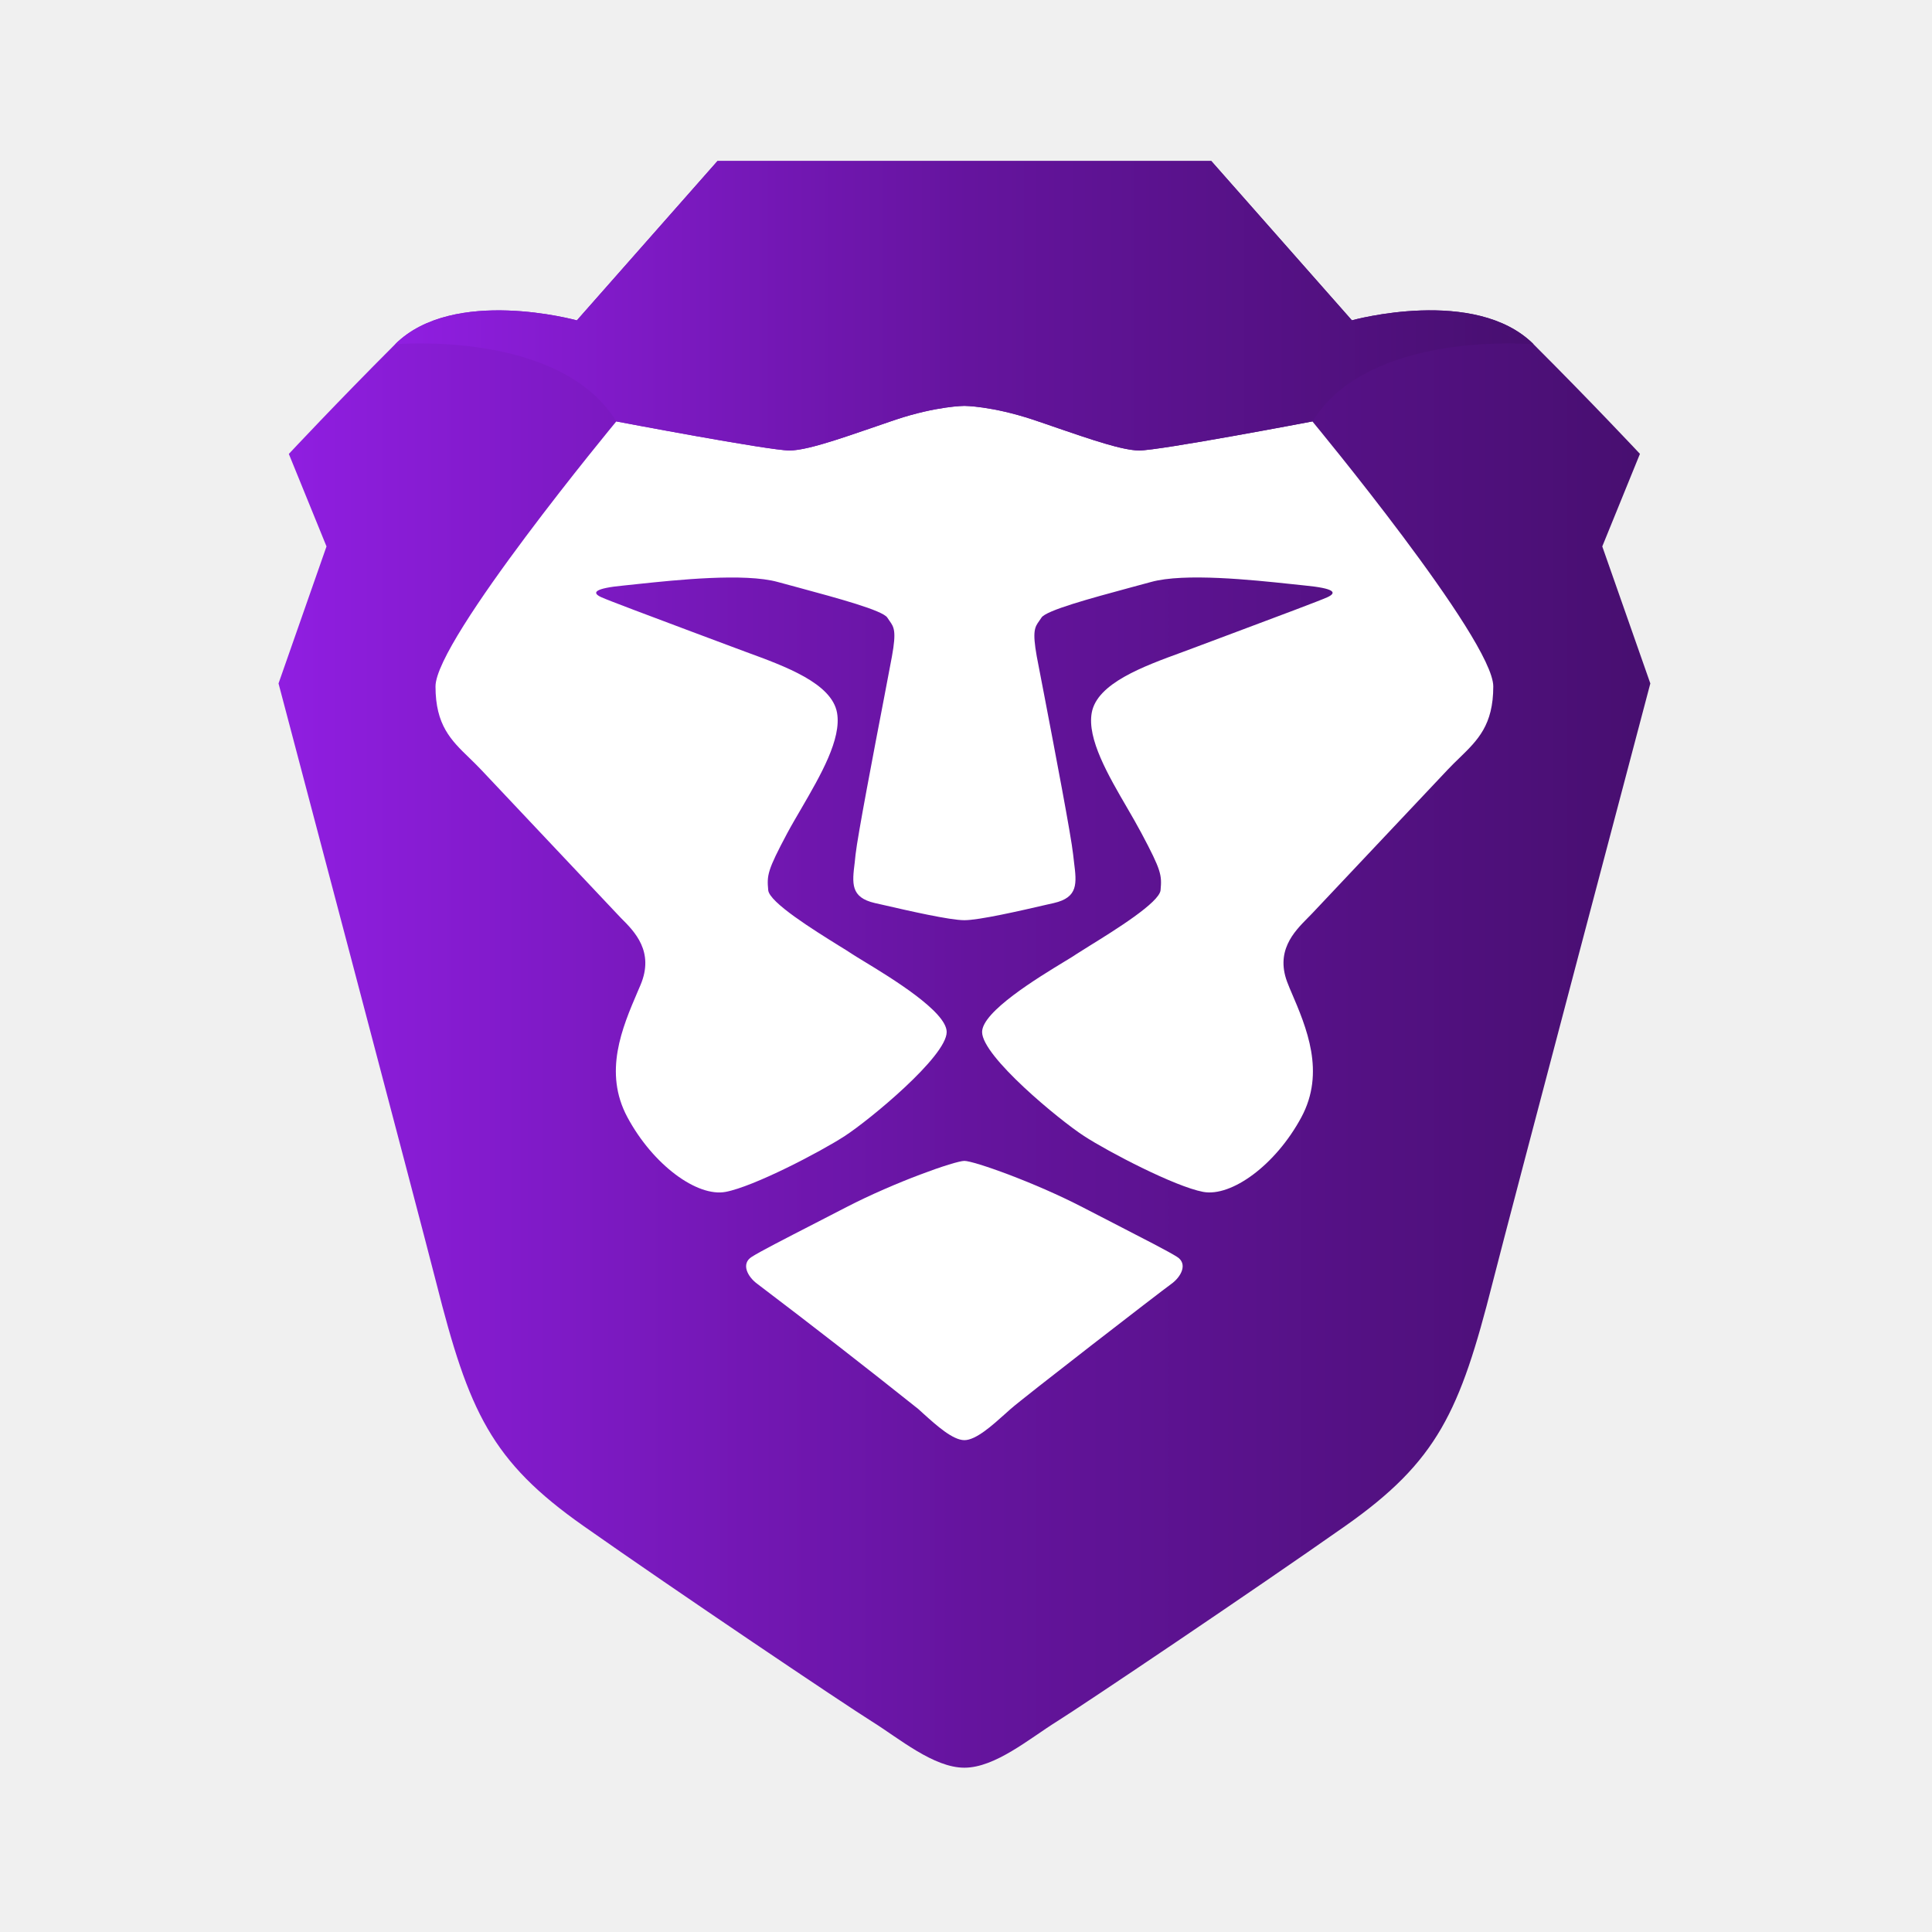
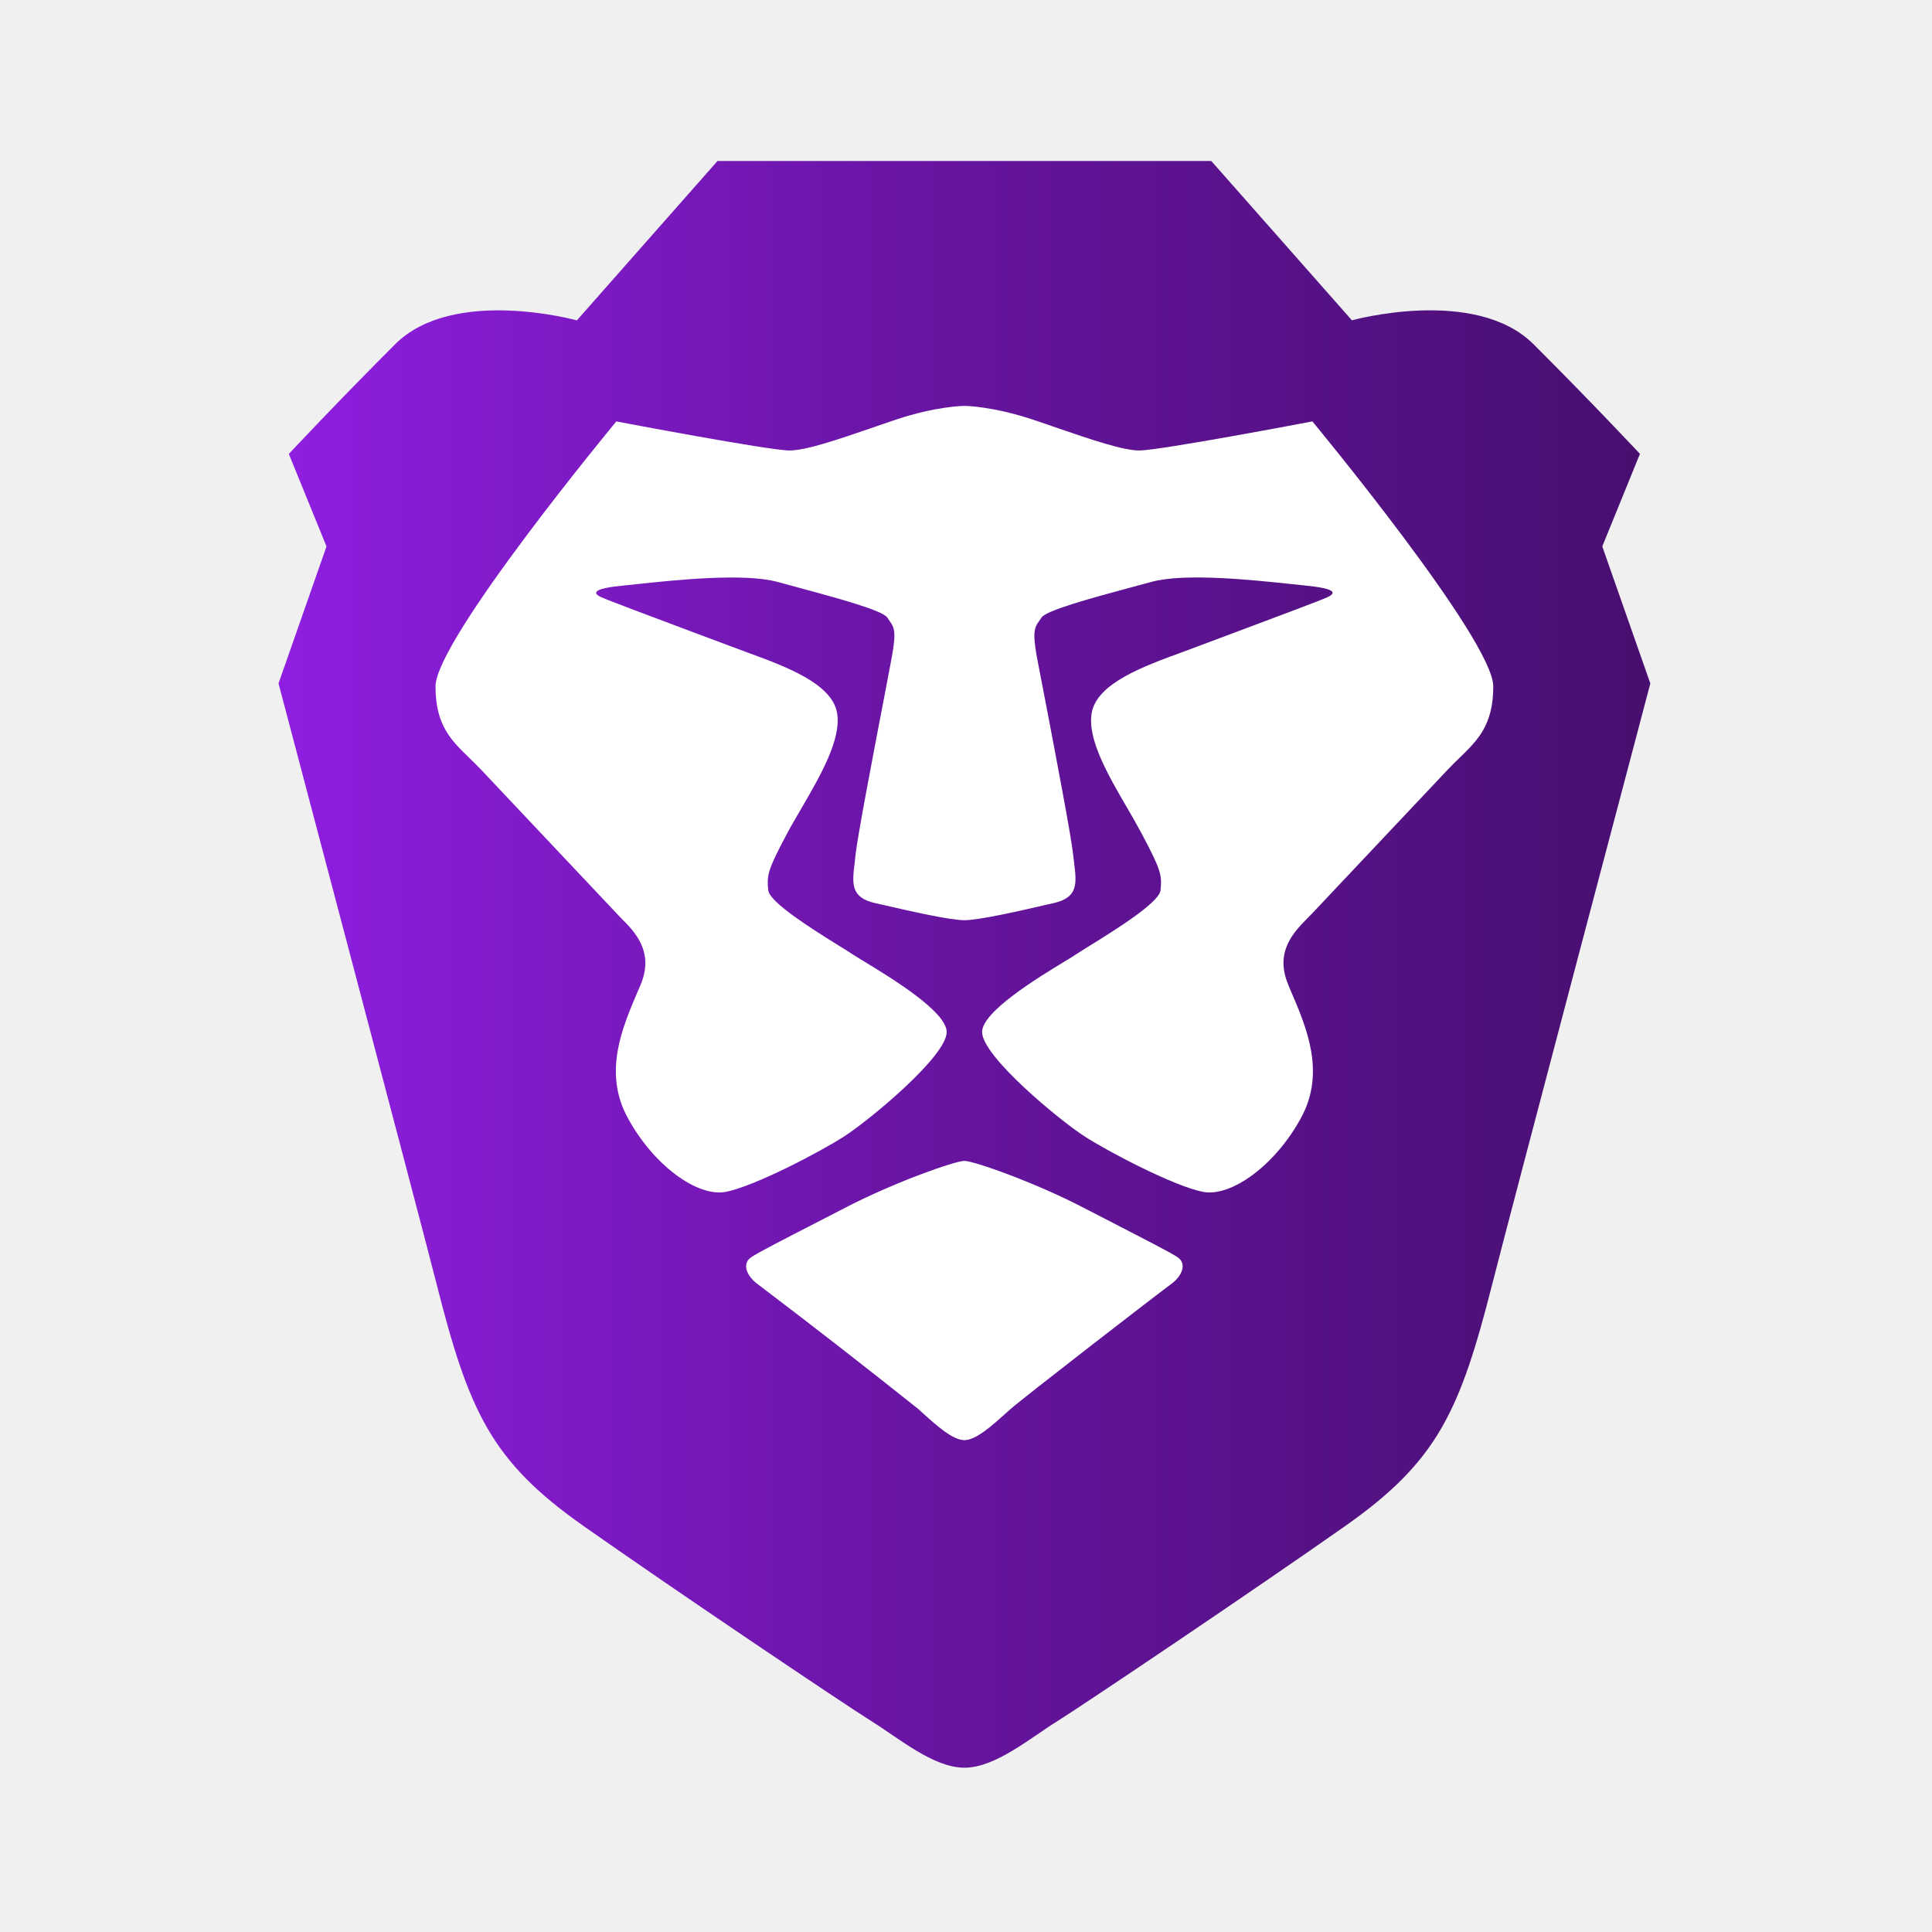
<svg xmlns="http://www.w3.org/2000/svg" fill="none" viewBox="0 0 24 24">
  <path fill="url(#a)" fill-rule="evenodd" d="m19.904 6.788.468-1.15s-.596-.637-1.32-1.36c-.724-.724-2.258-.299-2.258-.299L15.047 2H8.913L7.166 3.98s-1.534-.426-2.258.297c-.724.724-1.32 1.362-1.32 1.362l.468 1.149L3.46 8.49s1.754 6.636 1.96 7.447c.404 1.596.68 2.213 1.831 3.021 1.15.809 3.238 2.213 3.579 2.426.34.212.767.575 1.15.575.383 0 .81-.363 1.15-.575.34-.213 2.428-1.617 3.579-2.426 1.15-.808 1.427-1.425 1.832-3.021.205-.81 1.96-7.447 1.96-7.447l-.597-1.702Z" clip-rule="evenodd" />
  <path fill="#fff" d="M14.153 5.596c.255 0 2.15-.361 2.15-.361s2.247 2.712 2.247 3.292c0 .48-.193.667-.42.888a4.019 4.019 0 0 0-.146.146l-1.685 1.787-.055.056c-.168.17-.415.418-.24.83.01.028.023.057.035.085.192.447.428 1 .127 1.56-.32.595-.869.992-1.22.927-.351-.066-1.177-.497-1.48-.694-.304-.197-1.266-.989-1.266-1.292 0-.253.692-.674 1.028-.878.067-.04.12-.073.15-.094l.164-.103c.307-.19.861-.534.875-.687.017-.188.01-.243-.237-.707a9.96 9.96 0 0 0-.177-.314c-.236-.405-.5-.858-.441-1.183.066-.366.64-.576 1.128-.754l.177-.066.507-.19c.486-.182 1.026-.384 1.115-.425.124-.057.092-.11-.282-.146a17.4 17.4 0 0 1-.18-.019c-.463-.049-1.316-.14-1.73-.024a38.29 38.29 0 0 1-.27.073c-.465.126-1.036.28-1.09.37a.795.795 0 0 1-.028.041c-.053.075-.087.123-.03.44l.098.509c.128.67.329 1.718.354 1.953l.011.095c.033.263.054.437-.251.507l-.08.018c-.344.08-.849.195-1.031.195-.183 0-.688-.116-1.032-.195a81.197 81.197 0 0 1-.08-.018c-.304-.07-.283-.244-.25-.507l.01-.095c.026-.235.227-1.285.356-1.956l.096-.506c.058-.317.024-.365-.029-.44a.796.796 0 0 1-.028-.041c-.054-.09-.625-.244-1.09-.37l-.27-.073c-.414-.115-1.267-.025-1.73.024l-.18.019c-.374.035-.406.09-.283.146.09.041.63.243 1.115.425l.508.19.177.066c.487.178 1.062.388 1.128.754.058.325-.205.778-.44 1.183-.064.11-.126.215-.179.314-.247.464-.253.52-.236.707.014.152.567.496.874.687.072.044.13.08.165.104.03.02.083.052.15.093.336.204 1.028.625 1.028.878 0 .303-.962 1.095-1.266 1.292-.303.197-1.129.628-1.48.694-.352.066-.9-.332-1.22-.927-.301-.56-.065-1.112.127-1.56l.036-.084c.174-.413-.073-.662-.242-.83a2.808 2.808 0 0 1-.054-.057L5.976 9.561c-.05-.052-.098-.1-.146-.146-.228-.22-.42-.408-.42-.888 0-.58 2.246-3.292 2.246-3.292s1.896.361 2.151.361c.204 0 .598-.135 1.009-.276l.312-.107c.511-.17.852-.171.852-.171s.34.001.852.171c.103.035.208.07.312.107.41.14.805.276 1.009.276Z" />
  <path fill="#fff" d="M13.827 15.192c.4.206.685.352.793.42.139.086.054.25-.073.34-.126.09-1.829 1.406-1.994 1.552a8.298 8.298 0 0 0-.067.06c-.16.143-.362.326-.506.326-.144 0-.347-.183-.507-.327l-.066-.06a103.434 103.434 0 0 0-1.995-1.551c-.126-.09-.211-.254-.072-.34.108-.068.392-.214.793-.42l.382-.197c.6-.31 1.348-.574 1.465-.574.117 0 .865.264 1.465.574l.382.197Z" />
-   <path fill="url(#b)" fill-rule="evenodd" d="M16.794 3.98 15.047 2H8.913L7.166 3.98s-1.534-.426-2.258.297c0 0 2.045-.184 2.748.958 0 0 1.896.361 2.151.361.256 0 .81-.212 1.32-.383.512-.17.853-.171.853-.171s.34.001.852.171c.511.17 1.065.383 1.32.383.256 0 2.152-.361 2.152-.361.703-1.142 2.748-.958 2.748-.958-.724-.723-2.258-.298-2.258-.298Z" clip-rule="evenodd" />
  <defs>
    <linearGradient id="a" x1="3.46" x2="20.293" y1="21.978" y2="21.978" gradientUnits="userSpaceOnUse">
      <stop stop-color="#901EE1" />
      <stop offset=".51" stop-color="#65149E" />
      <stop offset="1" stop-color="#480F71" />
    </linearGradient>
-     <linearGradient id="b" x1="4.908" x2="18.88" y1="5.6" y2="5.6" gradientUnits="userSpaceOnUse">
-       <stop stop-color="#901EE1" />
-       <stop offset=".51" stop-color="#65149E" />
-       <stop offset="1" stop-color="#480F71" />
-     </linearGradient>
  </defs>
</svg>
